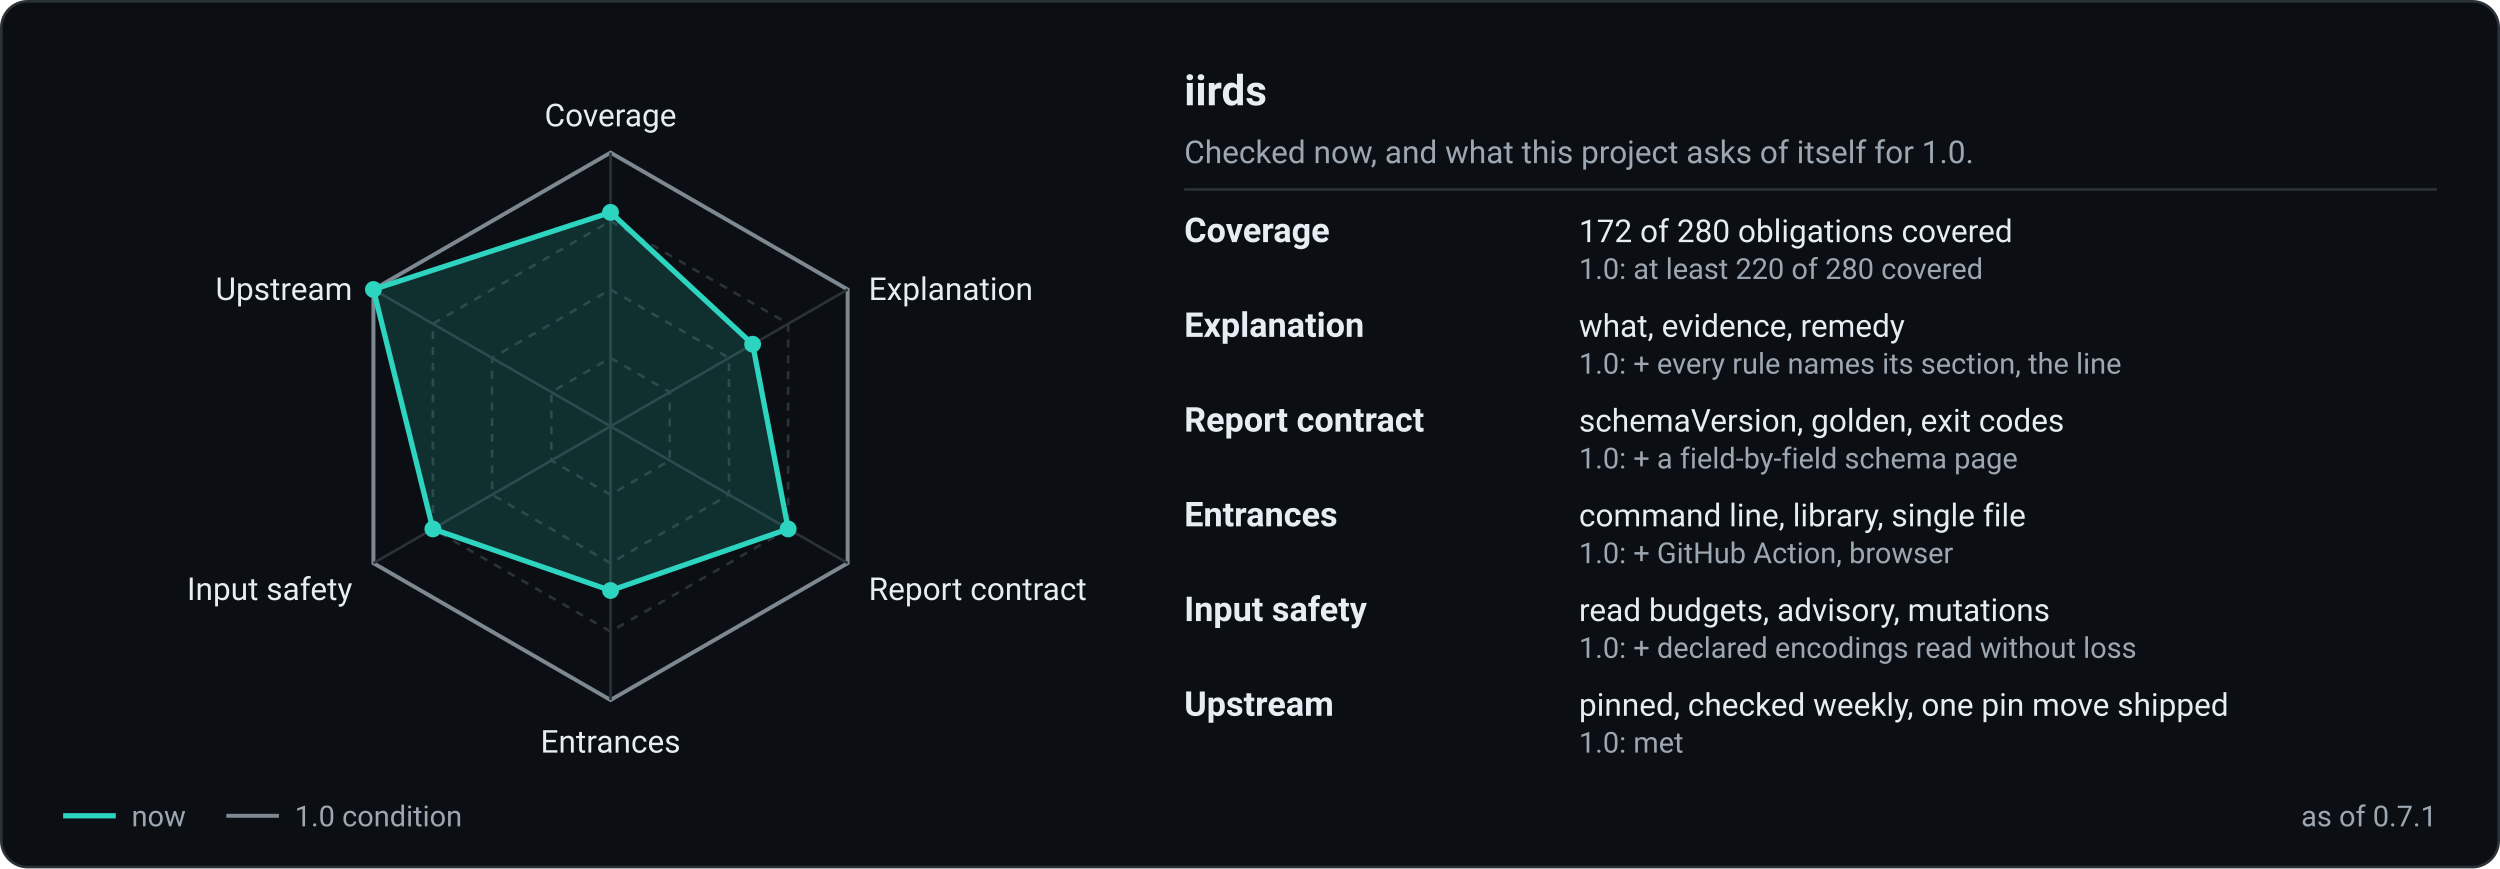
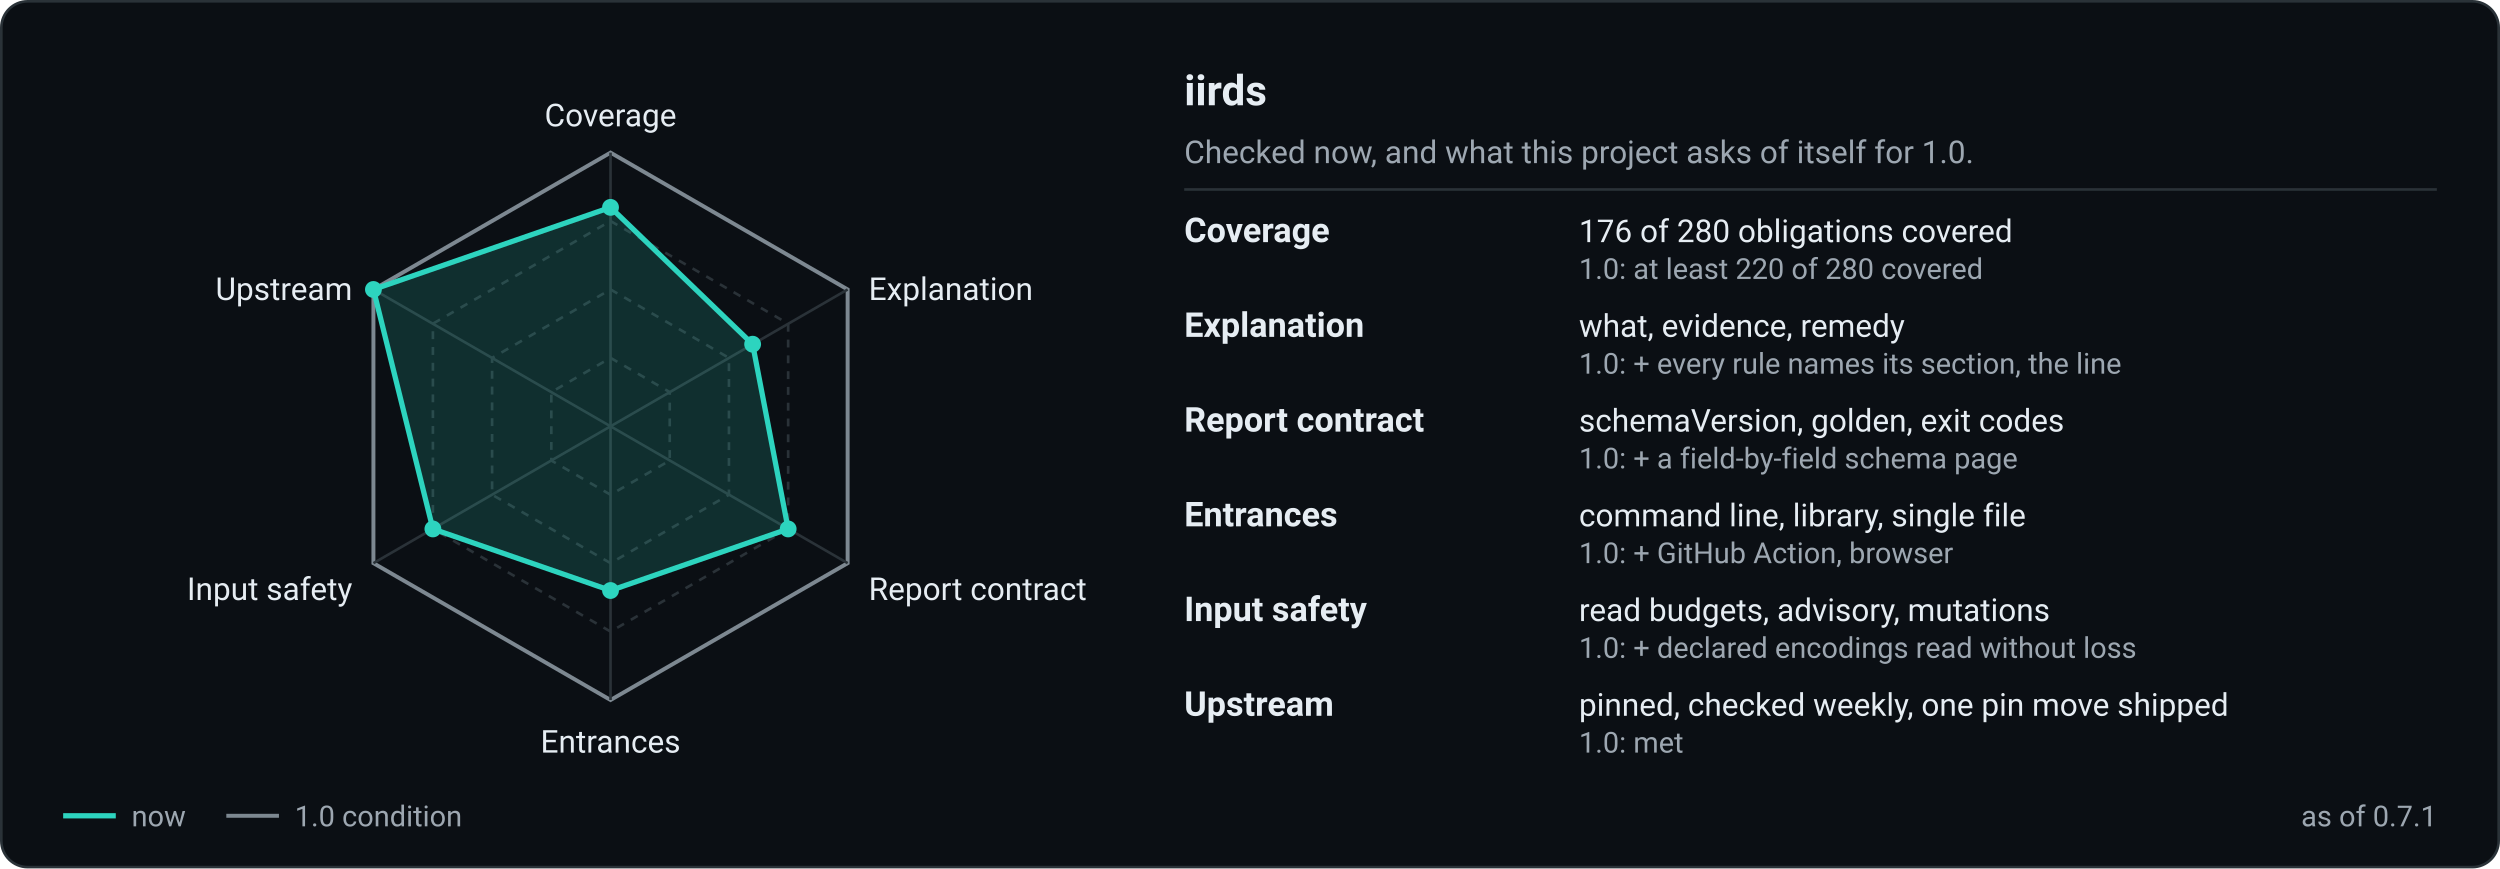
<svg xmlns="http://www.w3.org/2000/svg" width="950" height="330" viewBox="0 0 950 330" role="img" aria-labelledby="t d">
  <rect x="0.5" y="0.5" width="949" height="329" rx="10" fill="#0b0f14" stroke="#2a3238" />
  <polygon points="232.0,136.0 254.5,149.0 254.5,175.0 232.0,188.0 209.5,175.0 209.5,149.0" fill="none" stroke="#2a3238" stroke-width="1" stroke-dasharray="3 3" />
  <polygon points="232.0,110.0 277.0,136.0 277.0,188.0 232.0,214.0 187.0,188.0 187.0,136.0" fill="none" stroke="#2a3238" stroke-width="1" stroke-dasharray="3 3" />
  <polygon points="232.0,84.0 299.5,123.0 299.5,201.0 232.0,240.0 164.5,201.0 164.5,123.0" fill="none" stroke="#2a3238" stroke-width="1" stroke-dasharray="3 3" />
  <polygon points="232.0,58.0 322.1,110.0 322.1,214.0 232.0,266.0 141.9,214.0 141.9,110.0" fill="none" stroke="#7d8891" stroke-width="1.5" />
  <line x1="232" y1="162" x2="232.0" y2="58.0" stroke="#2a3238" stroke-width="1" />
  <line x1="232" y1="162" x2="322.1" y2="110.0" stroke="#2a3238" stroke-width="1" />
  <line x1="232" y1="162" x2="322.1" y2="214.0" stroke="#2a3238" stroke-width="1" />
  <line x1="232" y1="162" x2="232.0" y2="266.0" stroke="#2a3238" stroke-width="1" />
  <line x1="232" y1="162" x2="141.9" y2="214.0" stroke="#2a3238" stroke-width="1" />
  <line x1="232" y1="162" x2="141.9" y2="110.0" stroke="#2a3238" stroke-width="1" />
-   <polygon points="232.0,80.7 286.0,130.8 299.5,201.0 232.0,224.4 164.5,201.0 141.9,110.0" fill="#2dd4bf" fill-opacity="0.16" stroke="#2dd4bf" stroke-width="2" stroke-linejoin="round" />
-   <circle cx="232.0" cy="80.7" r="3.2" fill="#2dd4bf" />
+   <polygon points="232.0,78.8 286.0,130.8 299.5,201.0 232.0,224.4 164.5,201.0 141.9,110.0" fill="#2dd4bf" fill-opacity="0.16" stroke="#2dd4bf" stroke-width="2" stroke-linejoin="round" />
+   <circle cx="232.0" cy="78.8" r="3.2" fill="#2dd4bf" />
  <circle cx="286.0" cy="130.8" r="3.2" fill="#2dd4bf" />
  <circle cx="299.5" cy="201.0" r="3.2" fill="#2dd4bf" />
  <circle cx="232.0" cy="224.4" r="3.2" fill="#2dd4bf" />
  <circle cx="164.5" cy="201.0" r="3.2" fill="#2dd4bf" />
  <circle cx="141.9" cy="110.0" r="3.2" fill="#2dd4bf" />
  <text x="232.0" y="48.0" text-anchor="middle" font-family="-apple-system, 'Segoe UI', Roboto, 'Helvetica Neue', Arial, sans-serif" font-size="12" fill="#e6edf3">Coverage</text>
  <text x="330.1" y="114.0" text-anchor="start" font-family="-apple-system, 'Segoe UI', Roboto, 'Helvetica Neue', Arial, sans-serif" font-size="12" fill="#e6edf3">Explanation</text>
  <text x="330.1" y="228.0" text-anchor="start" font-family="-apple-system, 'Segoe UI', Roboto, 'Helvetica Neue', Arial, sans-serif" font-size="12" fill="#e6edf3">Report contract</text>
  <text x="232.0" y="286.0" text-anchor="middle" font-family="-apple-system, 'Segoe UI', Roboto, 'Helvetica Neue', Arial, sans-serif" font-size="12" fill="#e6edf3">Entrances</text>
  <text x="133.9" y="228.0" text-anchor="end" font-family="-apple-system, 'Segoe UI', Roboto, 'Helvetica Neue', Arial, sans-serif" font-size="12" fill="#e6edf3">Input safety</text>
  <text x="133.9" y="114.0" text-anchor="end" font-family="-apple-system, 'Segoe UI', Roboto, 'Helvetica Neue', Arial, sans-serif" font-size="12" fill="#e6edf3">Upstream</text>
  <line x1="24" y1="310" x2="44" y2="310" stroke="#2dd4bf" stroke-width="2" />
  <text x="50" y="314" font-family="-apple-system, 'Segoe UI', Roboto, 'Helvetica Neue', Arial, sans-serif" font-size="11" fill="#9da7b1">now</text>
  <line x1="86" y1="310" x2="106" y2="310" stroke="#7d8891" stroke-width="1.5" />
  <text x="112" y="314" font-family="-apple-system, 'Segoe UI', Roboto, 'Helvetica Neue', Arial, sans-serif" font-size="11" fill="#9da7b1">1.0 condition</text>
  <text x="926" y="314" text-anchor="end" font-family="-apple-system, 'Segoe UI', Roboto, 'Helvetica Neue', Arial, sans-serif" font-size="11" fill="#9da7b1">as of 0.7.1</text>
  <text x="450" y="40" font-family="-apple-system, 'Segoe UI', Roboto, 'Helvetica Neue', Arial, sans-serif" font-size="16" font-weight="600" fill="#e6edf3">iirds</text>
  <text x="450" y="62" font-family="-apple-system, 'Segoe UI', Roboto, 'Helvetica Neue', Arial, sans-serif" font-size="12" fill="#9da7b1">Checked now, and what this project asks of itself for 1.0.</text>
  <line x1="450" y1="72" x2="926" y2="72" stroke="#2a3238" />
  <text x="450" y="92" font-family="-apple-system, 'Segoe UI', Roboto, 'Helvetica Neue', Arial, sans-serif" font-size="13" font-weight="600" fill="#e6edf3">Coverage</text>
-   <text x="600" y="92" font-family="-apple-system, 'Segoe UI', Roboto, 'Helvetica Neue', Arial, sans-serif" font-size="12" fill="#e6edf3">172 of 280 obligations covered</text>
+   <text x="600" y="92" font-family="-apple-system, 'Segoe UI', Roboto, 'Helvetica Neue', Arial, sans-serif" font-size="12" fill="#e6edf3">176 of 280 obligations covered</text>
  <text x="600" y="106" font-family="-apple-system, 'Segoe UI', Roboto, 'Helvetica Neue', Arial, sans-serif" font-size="11" fill="#9da7b1">1.0: at least 220 of 280 covered</text>
  <text x="450" y="128" font-family="-apple-system, 'Segoe UI', Roboto, 'Helvetica Neue', Arial, sans-serif" font-size="13" font-weight="600" fill="#e6edf3">Explanation</text>
  <text x="600" y="128" font-family="-apple-system, 'Segoe UI', Roboto, 'Helvetica Neue', Arial, sans-serif" font-size="12" fill="#e6edf3">what, evidence, remedy</text>
  <text x="600" y="142" font-family="-apple-system, 'Segoe UI', Roboto, 'Helvetica Neue', Arial, sans-serif" font-size="11" fill="#9da7b1">1.0: + every rule names its section, the line</text>
  <text x="450" y="164" font-family="-apple-system, 'Segoe UI', Roboto, 'Helvetica Neue', Arial, sans-serif" font-size="13" font-weight="600" fill="#e6edf3">Report contract</text>
  <text x="600" y="164" font-family="-apple-system, 'Segoe UI', Roboto, 'Helvetica Neue', Arial, sans-serif" font-size="12" fill="#e6edf3">schemaVersion, golden, exit codes</text>
  <text x="600" y="178" font-family="-apple-system, 'Segoe UI', Roboto, 'Helvetica Neue', Arial, sans-serif" font-size="11" fill="#9da7b1">1.0: + a field-by-field schema page</text>
  <text x="450" y="200" font-family="-apple-system, 'Segoe UI', Roboto, 'Helvetica Neue', Arial, sans-serif" font-size="13" font-weight="600" fill="#e6edf3">Entrances</text>
  <text x="600" y="200" font-family="-apple-system, 'Segoe UI', Roboto, 'Helvetica Neue', Arial, sans-serif" font-size="12" fill="#e6edf3">command line, library, single file</text>
  <text x="600" y="214" font-family="-apple-system, 'Segoe UI', Roboto, 'Helvetica Neue', Arial, sans-serif" font-size="11" fill="#9da7b1">1.0: + GitHub Action, browser</text>
  <text x="450" y="236" font-family="-apple-system, 'Segoe UI', Roboto, 'Helvetica Neue', Arial, sans-serif" font-size="13" font-weight="600" fill="#e6edf3">Input safety</text>
  <text x="600" y="236" font-family="-apple-system, 'Segoe UI', Roboto, 'Helvetica Neue', Arial, sans-serif" font-size="12" fill="#e6edf3">read budgets, advisory, mutations</text>
  <text x="600" y="250" font-family="-apple-system, 'Segoe UI', Roboto, 'Helvetica Neue', Arial, sans-serif" font-size="11" fill="#9da7b1">1.0: + declared encodings read without loss</text>
  <text x="450" y="272" font-family="-apple-system, 'Segoe UI', Roboto, 'Helvetica Neue', Arial, sans-serif" font-size="13" font-weight="600" fill="#e6edf3">Upstream</text>
  <text x="600" y="272" font-family="-apple-system, 'Segoe UI', Roboto, 'Helvetica Neue', Arial, sans-serif" font-size="12" fill="#e6edf3">pinned, checked weekly, one pin move shipped</text>
  <text x="600" y="286" font-family="-apple-system, 'Segoe UI', Roboto, 'Helvetica Neue', Arial, sans-serif" font-size="11" fill="#9da7b1">1.0: met</text>
</svg>
